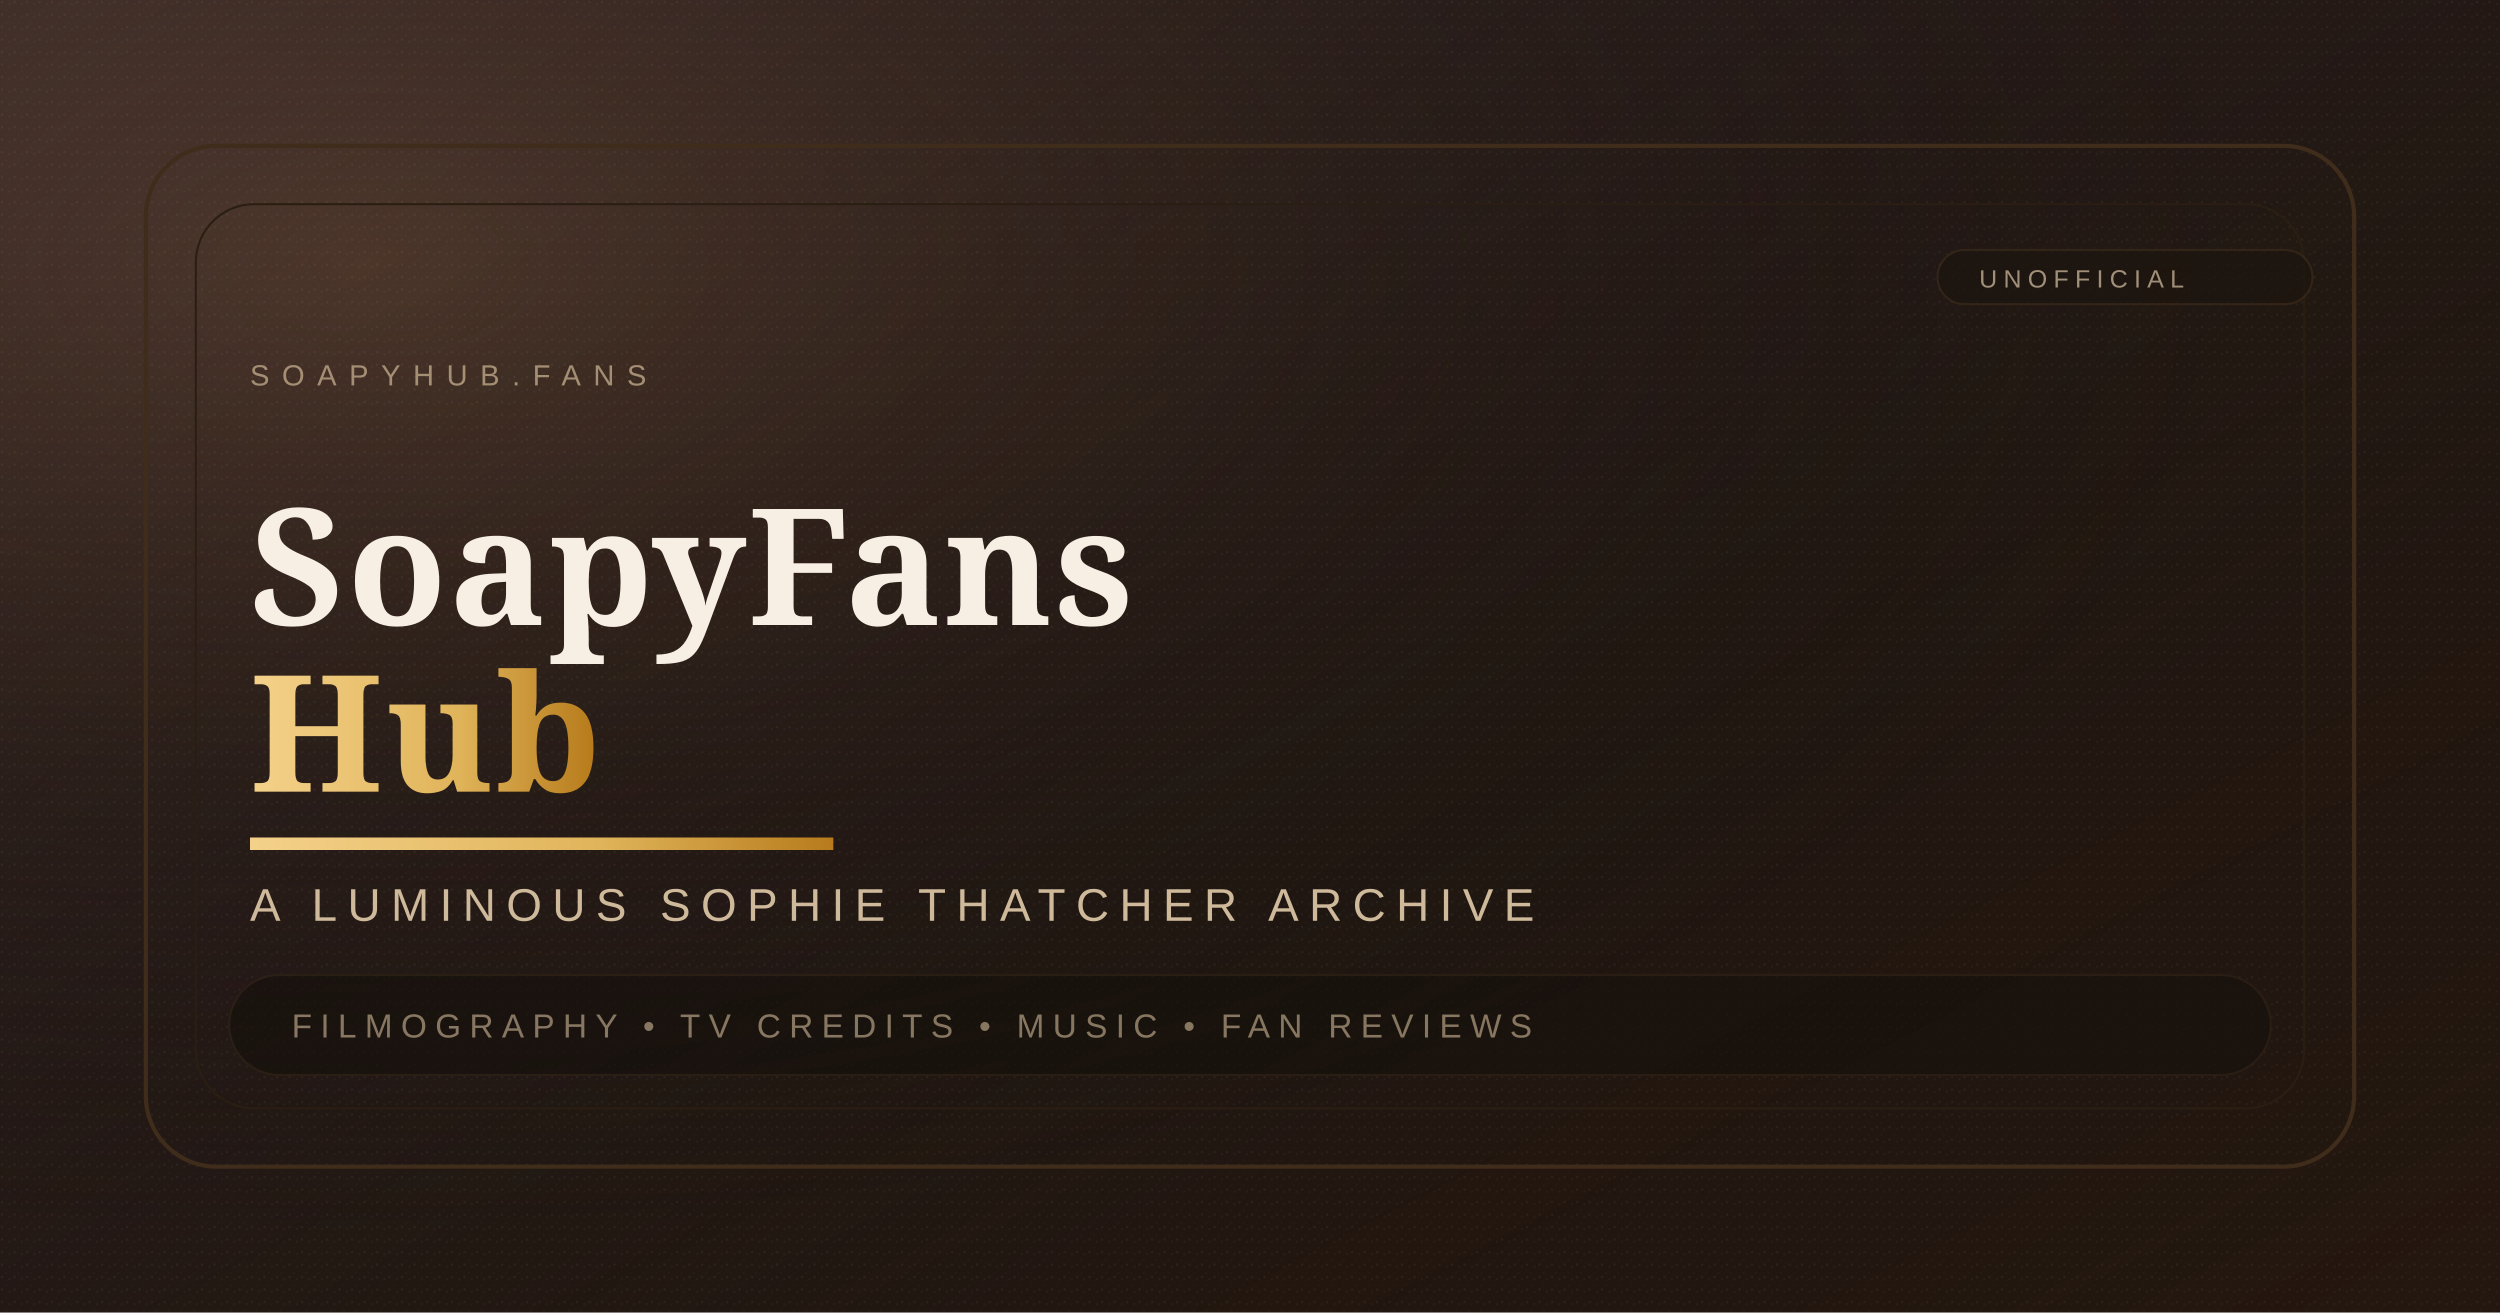
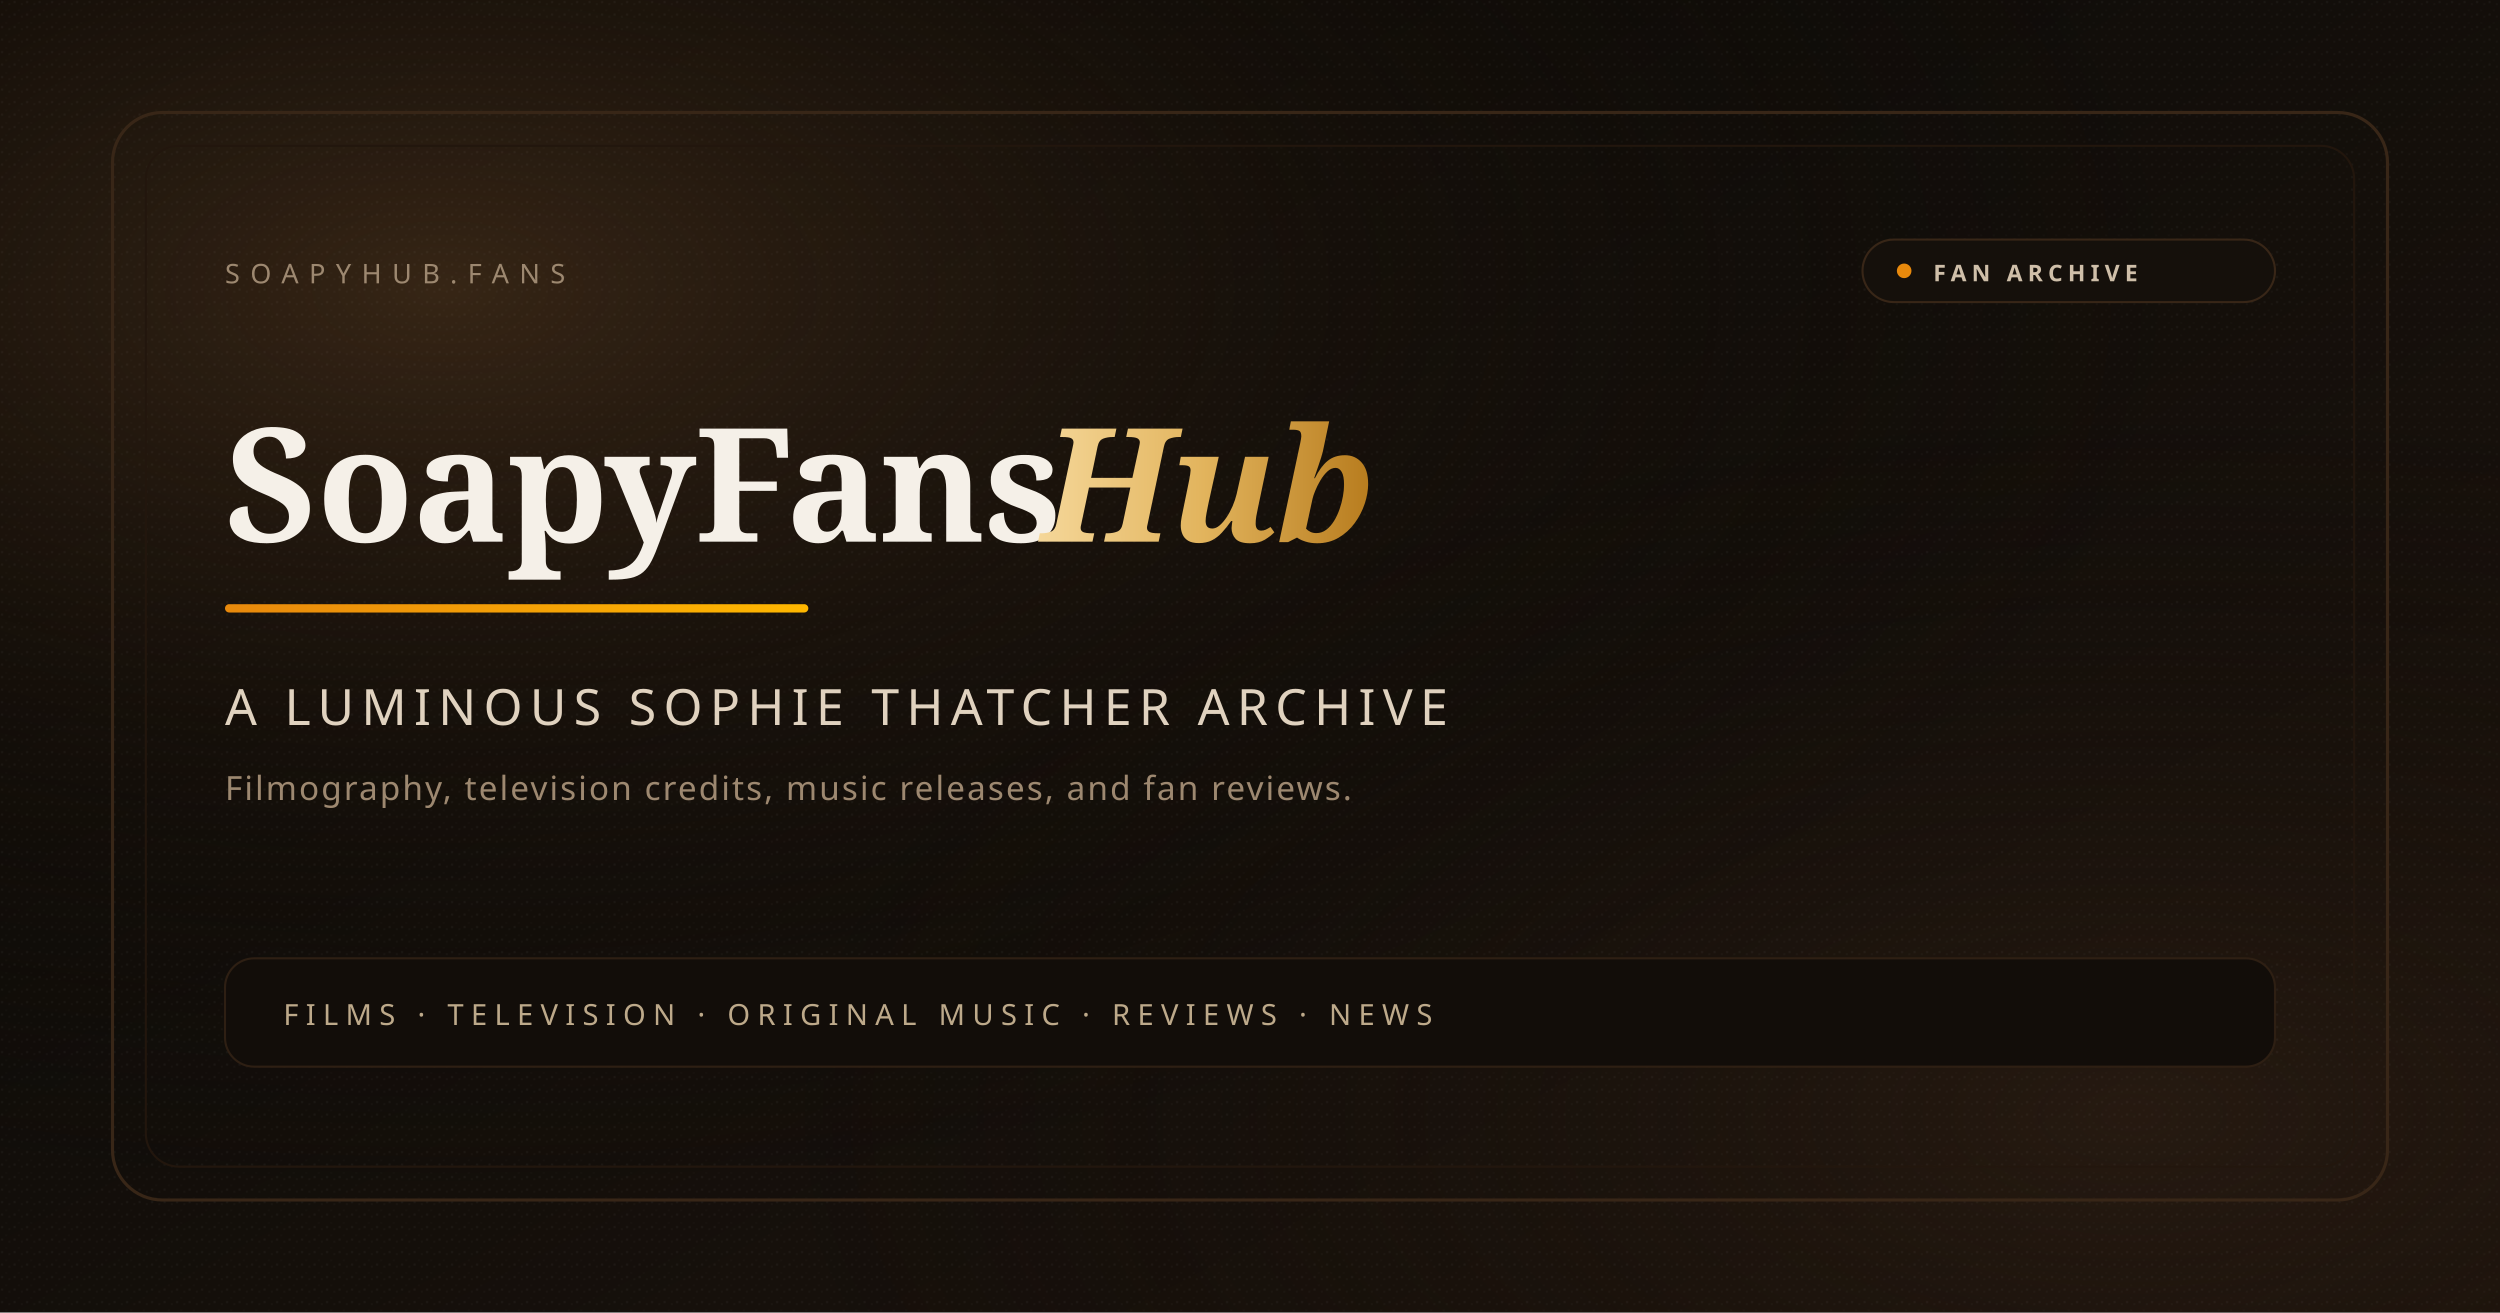
<svg xmlns="http://www.w3.org/2000/svg" width="1200" height="630" viewBox="0 0 1200 630" role="img" aria-label="SoapyFans Hub">
  <defs>
    <linearGradient id="bg" x1="0" y1="0" x2="1" y2="1">
-       <stop offset="0%" stop-color="#0a0907" />
-       <stop offset="40%" stop-color="#15100b" />
-       <stop offset="100%" stop-color="#24170f" />
+       <stop offset="0%" stop-color="#080704" />
+       <stop offset="45%" stop-color="#120e0a" />
+       <stop offset="100%" stop-color="#1d130c" />
    </linearGradient>
-     <radialGradient id="glow" cx="0.15" cy="0.2" r="0.75">
-       <stop offset="0%" stop-color="#3a2a1a" stop-opacity="0.9" />
-       <stop offset="55%" stop-color="#1a130c" stop-opacity="0.5" />
-       <stop offset="100%" stop-color="#0a0907" stop-opacity="0" />
+     <radialGradient id="glow" cx="0.18" cy="0.22" r="0.7">
+       <stop offset="0%" stop-color="#3e2a18" stop-opacity="0.85" />
+       <stop offset="50%" stop-color="#1c130b" stop-opacity="0.45" />
+       <stop offset="100%" stop-color="#080704" stop-opacity="0" />
+     </radialGradient>
+     <radialGradient id="bottomGlow" cx="0.85" cy="0.85" r="0.55">
+       <stop offset="0%" stop-color="#2e1f14" stop-opacity="0.6" />
+       <stop offset="100%" stop-color="#080704" stop-opacity="0" />
    </radialGradient>
    <linearGradient id="gold" x1="0" y1="0" x2="1" y2="0">
-       <stop offset="0%" stop-color="#f4d18a" />
-       <stop offset="60%" stop-color="#e0b45a" />
-       <stop offset="100%" stop-color="#b77b1b" />
+       <stop offset="0%" stop-color="#f5d799" />
+       <stop offset="50%" stop-color="#e2b45d" />
+       <stop offset="100%" stop-color="#b87d1f" />
    </linearGradient>
-     <linearGradient id="rose" x1="0" y1="0" x2="1" y2="1">
-       <stop offset="0%" stop-color="#e4a0a6" stop-opacity="0.18" />
-       <stop offset="100%" stop-color="#4a2a2a" stop-opacity="0" />
+     <linearGradient id="amberAccent" x1="0" y1="0" x2="1" y2="0">
+       <stop offset="0%" stop-color="#e8890c" />
+       <stop offset="100%" stop-color="#ffb700" />
    </linearGradient>
    <pattern id="grain" width="6" height="6" patternUnits="userSpaceOnUse">
-       <circle cx="1" cy="1" r="0.6" fill="#ffffff" opacity="0.05" />
-       <circle cx="4.5" cy="2" r="0.5" fill="#ffffff" opacity="0.04" />
-       <circle cx="3" cy="5" r="0.4" fill="#ffffff" opacity="0.035" />
+       <circle cx="1" cy="1" r="0.6" fill="#ffffff" opacity="0.035" />
+       <circle cx="4.5" cy="2" r="0.5" fill="#ffffff" opacity="0.03" />
+       <circle cx="3" cy="5" r="0.4" fill="#ffffff" opacity="0.025" />
    </pattern>
  </defs>
  <rect width="1200" height="630" fill="url(#bg)" />
  <rect width="1200" height="630" fill="url(#glow)" />
-   <rect width="1200" height="630" fill="url(#rose)" />
+   <rect width="1200" height="630" fill="url(#bottomGlow)" />
  <rect width="1200" height="630" fill="url(#grain)" />
-   <rect x="70" y="70" width="1060" height="490" rx="34" fill="none" stroke="#3f2c1a" stroke-width="2" />
-   <rect x="94" y="98" width="1012" height="434" rx="28" fill="none" stroke="#2a1e12" stroke-width="1" />
-   <g opacity="0.7">
-     <rect x="930" y="120" width="180" height="26" rx="13" fill="#1b140d" stroke="#3a2a1a" />
-     <text x="950" y="138" fill="#d6c2a4" font-family="DM Sans, Arial, sans-serif" font-size="12" letter-spacing="3">
-       UNOFFICIAL
+   <rect x="54" y="54" width="1092" height="522" rx="24" fill="none" stroke="#382617" stroke-width="1.5" />
+   <rect x="70" y="70" width="1060" height="490" rx="16" fill="none" stroke="#22160d" stroke-width="1" />
+   <g>
+     <text x="108" y="136" fill="#9d8870" font-family="'DM Sans', sans-serif" font-size="13" font-weight="500" letter-spacing="5">
+       SOAPYHUB.FANS
+     </text>
+     <rect x="894" y="115" width="198" height="30" rx="15" fill="#15100b" stroke="#382617" stroke-width="1" />
+     <circle cx="914" cy="130" r="3.5" fill="#e8890c" />
+     <text x="928" y="135" fill="#cfbfa9" font-family="'DM Sans', sans-serif" font-size="11" font-weight="600" letter-spacing="2.5">
+       FAN ARCHIVE
    </text>
  </g>
-   <g opacity="0.65">
-     <rect x="110" y="468" width="980" height="48" rx="24" fill="#14100b" stroke="#2e2216" />
-     <text x="140" y="498" fill="#bda98a" font-family="DM Sans, Arial, sans-serif" font-size="16" letter-spacing="4">
-       FILMOGRAPHY  •  TV CREDITS  •  MUSIC  •  FAN REVIEWS
+   <g>
+     <text x="108" y="260" fill="#f5f0e8" font-family="'Playfair Display', serif" font-size="76" font-weight="600" letter-spacing="-0.5">
+       SoapyFans
+     </text>
+     <text x="500" y="260" fill="url(#gold)" font-family="'Playfair Display', serif" font-size="76" font-weight="600" font-style="italic" letter-spacing="-0.5">
+       Hub
    </text>
  </g>
-   <text x="120" y="185" fill="#a58f74" font-family="DM Sans, Arial, sans-serif" font-size="14" letter-spacing="6">
-     SOAPYHUB.FANS
-   </text>
-   <text x="120" y="300" fill="#f7efe3" font-family="Playfair Display, serif" font-size="78" font-weight="600" letter-spacing="1">
-     SoapyFans
-   </text>
-   <text x="120" y="380" fill="url(#gold)" font-family="Playfair Display, serif" font-size="78" font-weight="600" letter-spacing="1">
-     Hub
-   </text>
-   <rect x="120" y="402" width="280" height="6" fill="url(#gold)" />
-   <text x="120" y="442" fill="#cfb99b" font-family="DM Sans, Arial, sans-serif" font-size="22" letter-spacing="5">
+   <rect x="108" y="290" width="280" height="4" rx="2" fill="url(#amberAccent)" />
+   <text x="108" y="348" fill="#e0d2bf" font-family="'DM Sans', sans-serif" font-size="24" font-weight="400" letter-spacing="3.5">
    A LUMINOUS SOPHIE THATCHER ARCHIVE
  </text>
+   <text x="108" y="384" fill="#9d8870" font-family="'DM Sans', sans-serif" font-size="16" font-weight="400" letter-spacing="1">
+     Filmography, television credits, music releases, and fan reviews.
+   </text>
+   <g>
+     <rect x="108" y="460" width="984" height="52" rx="14" fill="#120d09" stroke="#2e1f13" stroke-width="1" />
+     <text x="136" y="492" fill="#bda98a" font-family="'DM Sans', sans-serif" font-size="14" font-weight="500" letter-spacing="3.5">
+       FILMS  ·  TELEVISION  ·  ORIGINAL MUSIC  ·  REVIEWS  ·  NEWS
+     </text>
+   </g>
</svg>
